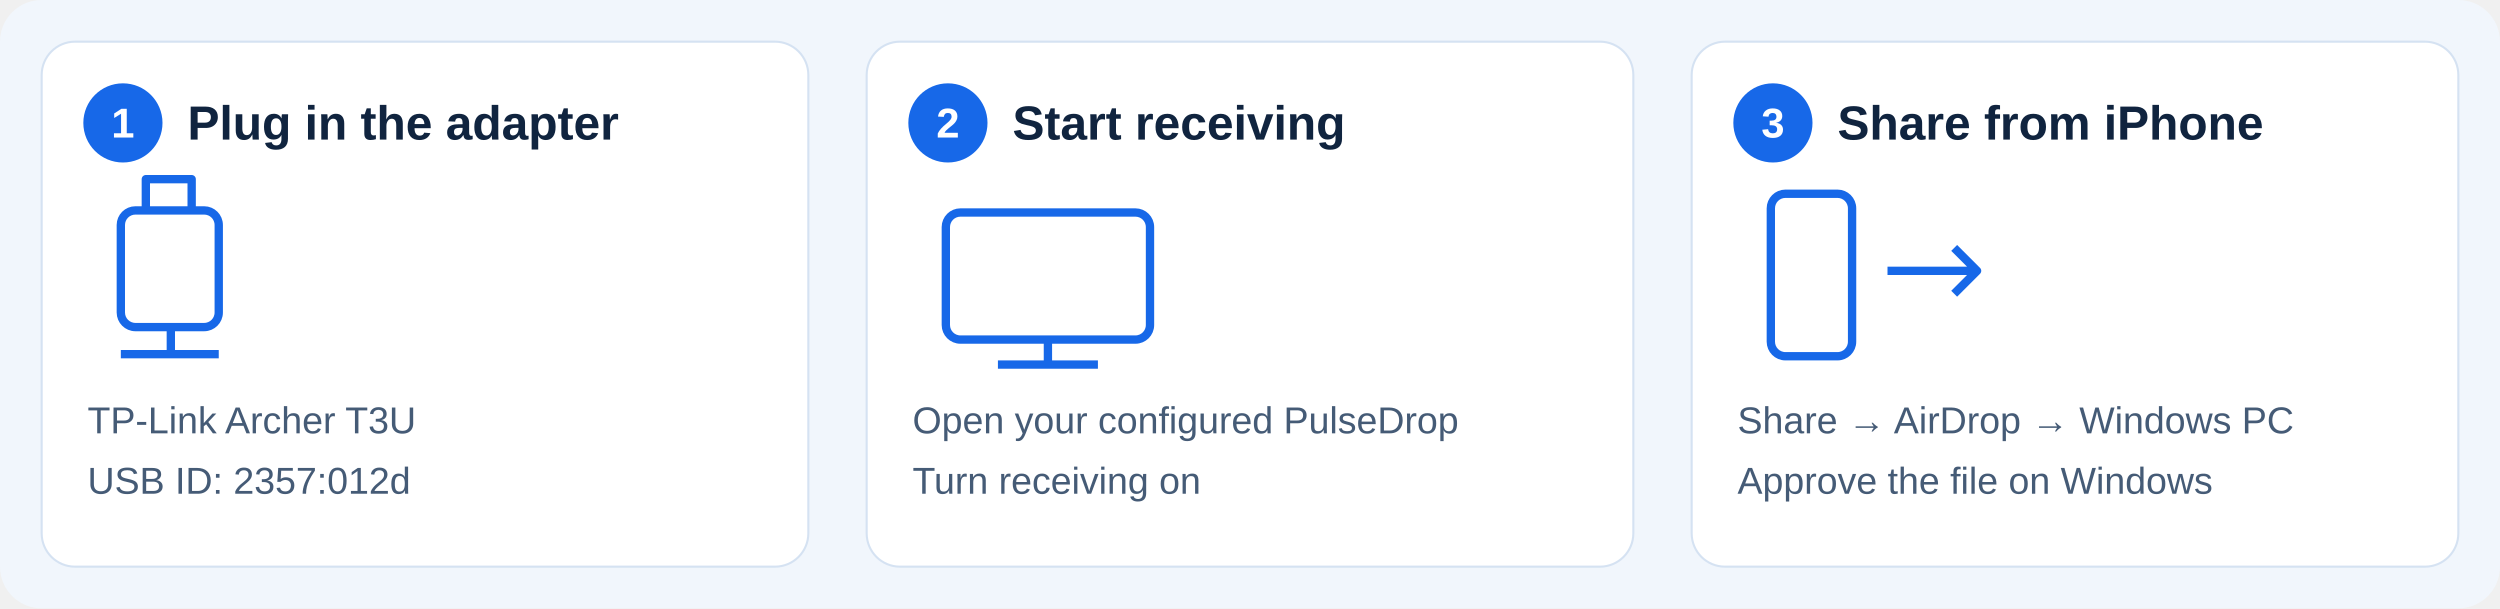
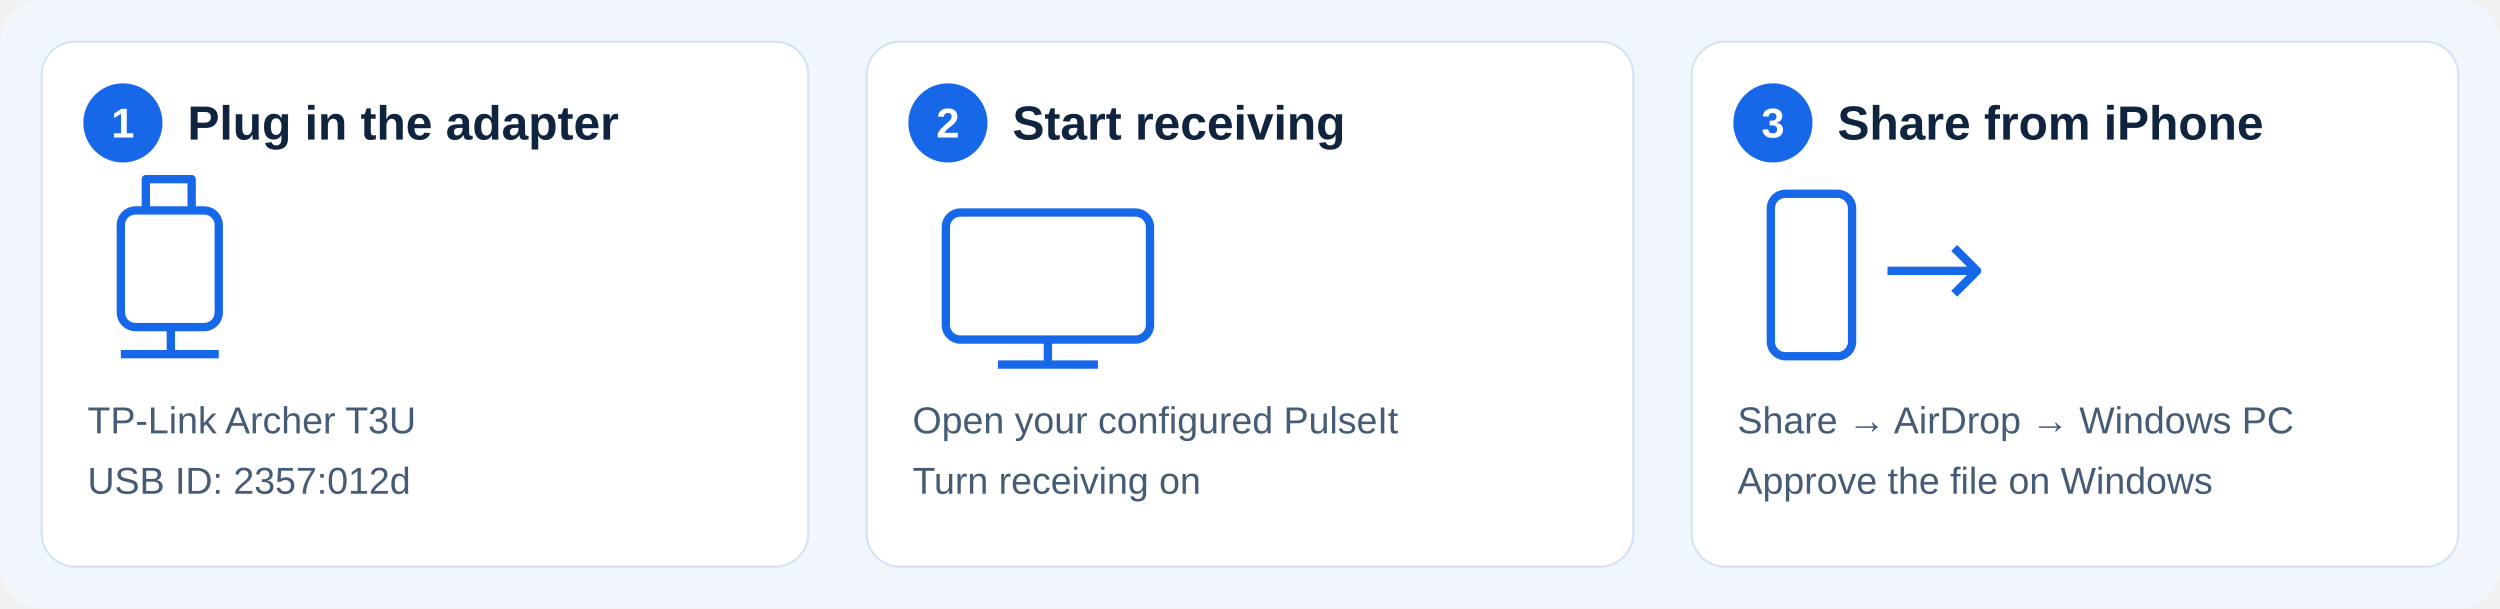
<svg xmlns="http://www.w3.org/2000/svg" width="1200" height="292" viewBox="0 0 1200 292" role="img" aria-labelledby="title desc">
  <rect width="1200" height="292" rx="20" fill="#f1f6fc" />
  <g font-family="Segoe UI,Arial,sans-serif">
    <g fill="white" stroke="#d5e2f2">
      <rect x="20" y="20" width="368" height="252" rx="16" />
      <rect x="416" y="20" width="368" height="252" rx="16" />
      <rect x="812" y="20" width="368" height="252" rx="16" />
    </g>
    <g fill="#1768e8">
      <circle cx="59" cy="59" r="19" />
      <circle cx="455" cy="59" r="19" />
      <circle cx="851" cy="59" r="19" />
    </g>
    <g fill="white" font-size="20" font-weight="700" text-anchor="middle">
      <text x="59" y="66">1</text>
      <text x="455" y="66">2</text>
      <text x="851" y="66">3</text>
    </g>
    <g fill="#10243f" font-size="23" font-weight="700">
      <text x="90" y="67">Plug in the adapter</text>
      <text x="486" y="67">Start receiving</text>
      <text x="882" y="67">Share from iPhone</text>
    </g>
    <g fill="none" stroke="#1768e8" stroke-width="4" stroke-linejoin="round">
      <rect x="58" y="101" width="47" height="56" rx="7" />
      <path d="M70 101V86h22v15m-10 56v13m-24 0h47" />
      <rect x="454" y="102" width="98" height="61" rx="7" />
      <path d="M503 163v12m-24 0h48" />
      <rect x="850" y="93" width="39" height="78" rx="7" />
      <path d="M906 130h43m-11-11 11 11-11 11" />
    </g>
    <g fill="#455b76" font-size="18">
      <text x="42" y="208">TP-Link Archer T3U</text>
      <text x="42" y="237">USB ID: 2357:012d</text>
-       <text x="438" y="208">Open your configured PulseDrop</text>
+       <text x="438" y="208">Open your configured PulseIt</text>
      <text x="438" y="237">Turn receiving on</text>
      <text x="834" y="208">Share → AirDrop → Windows PC</text>
      <text x="834" y="237">Approve the file on Windows</text>
    </g>
  </g>
</svg>
